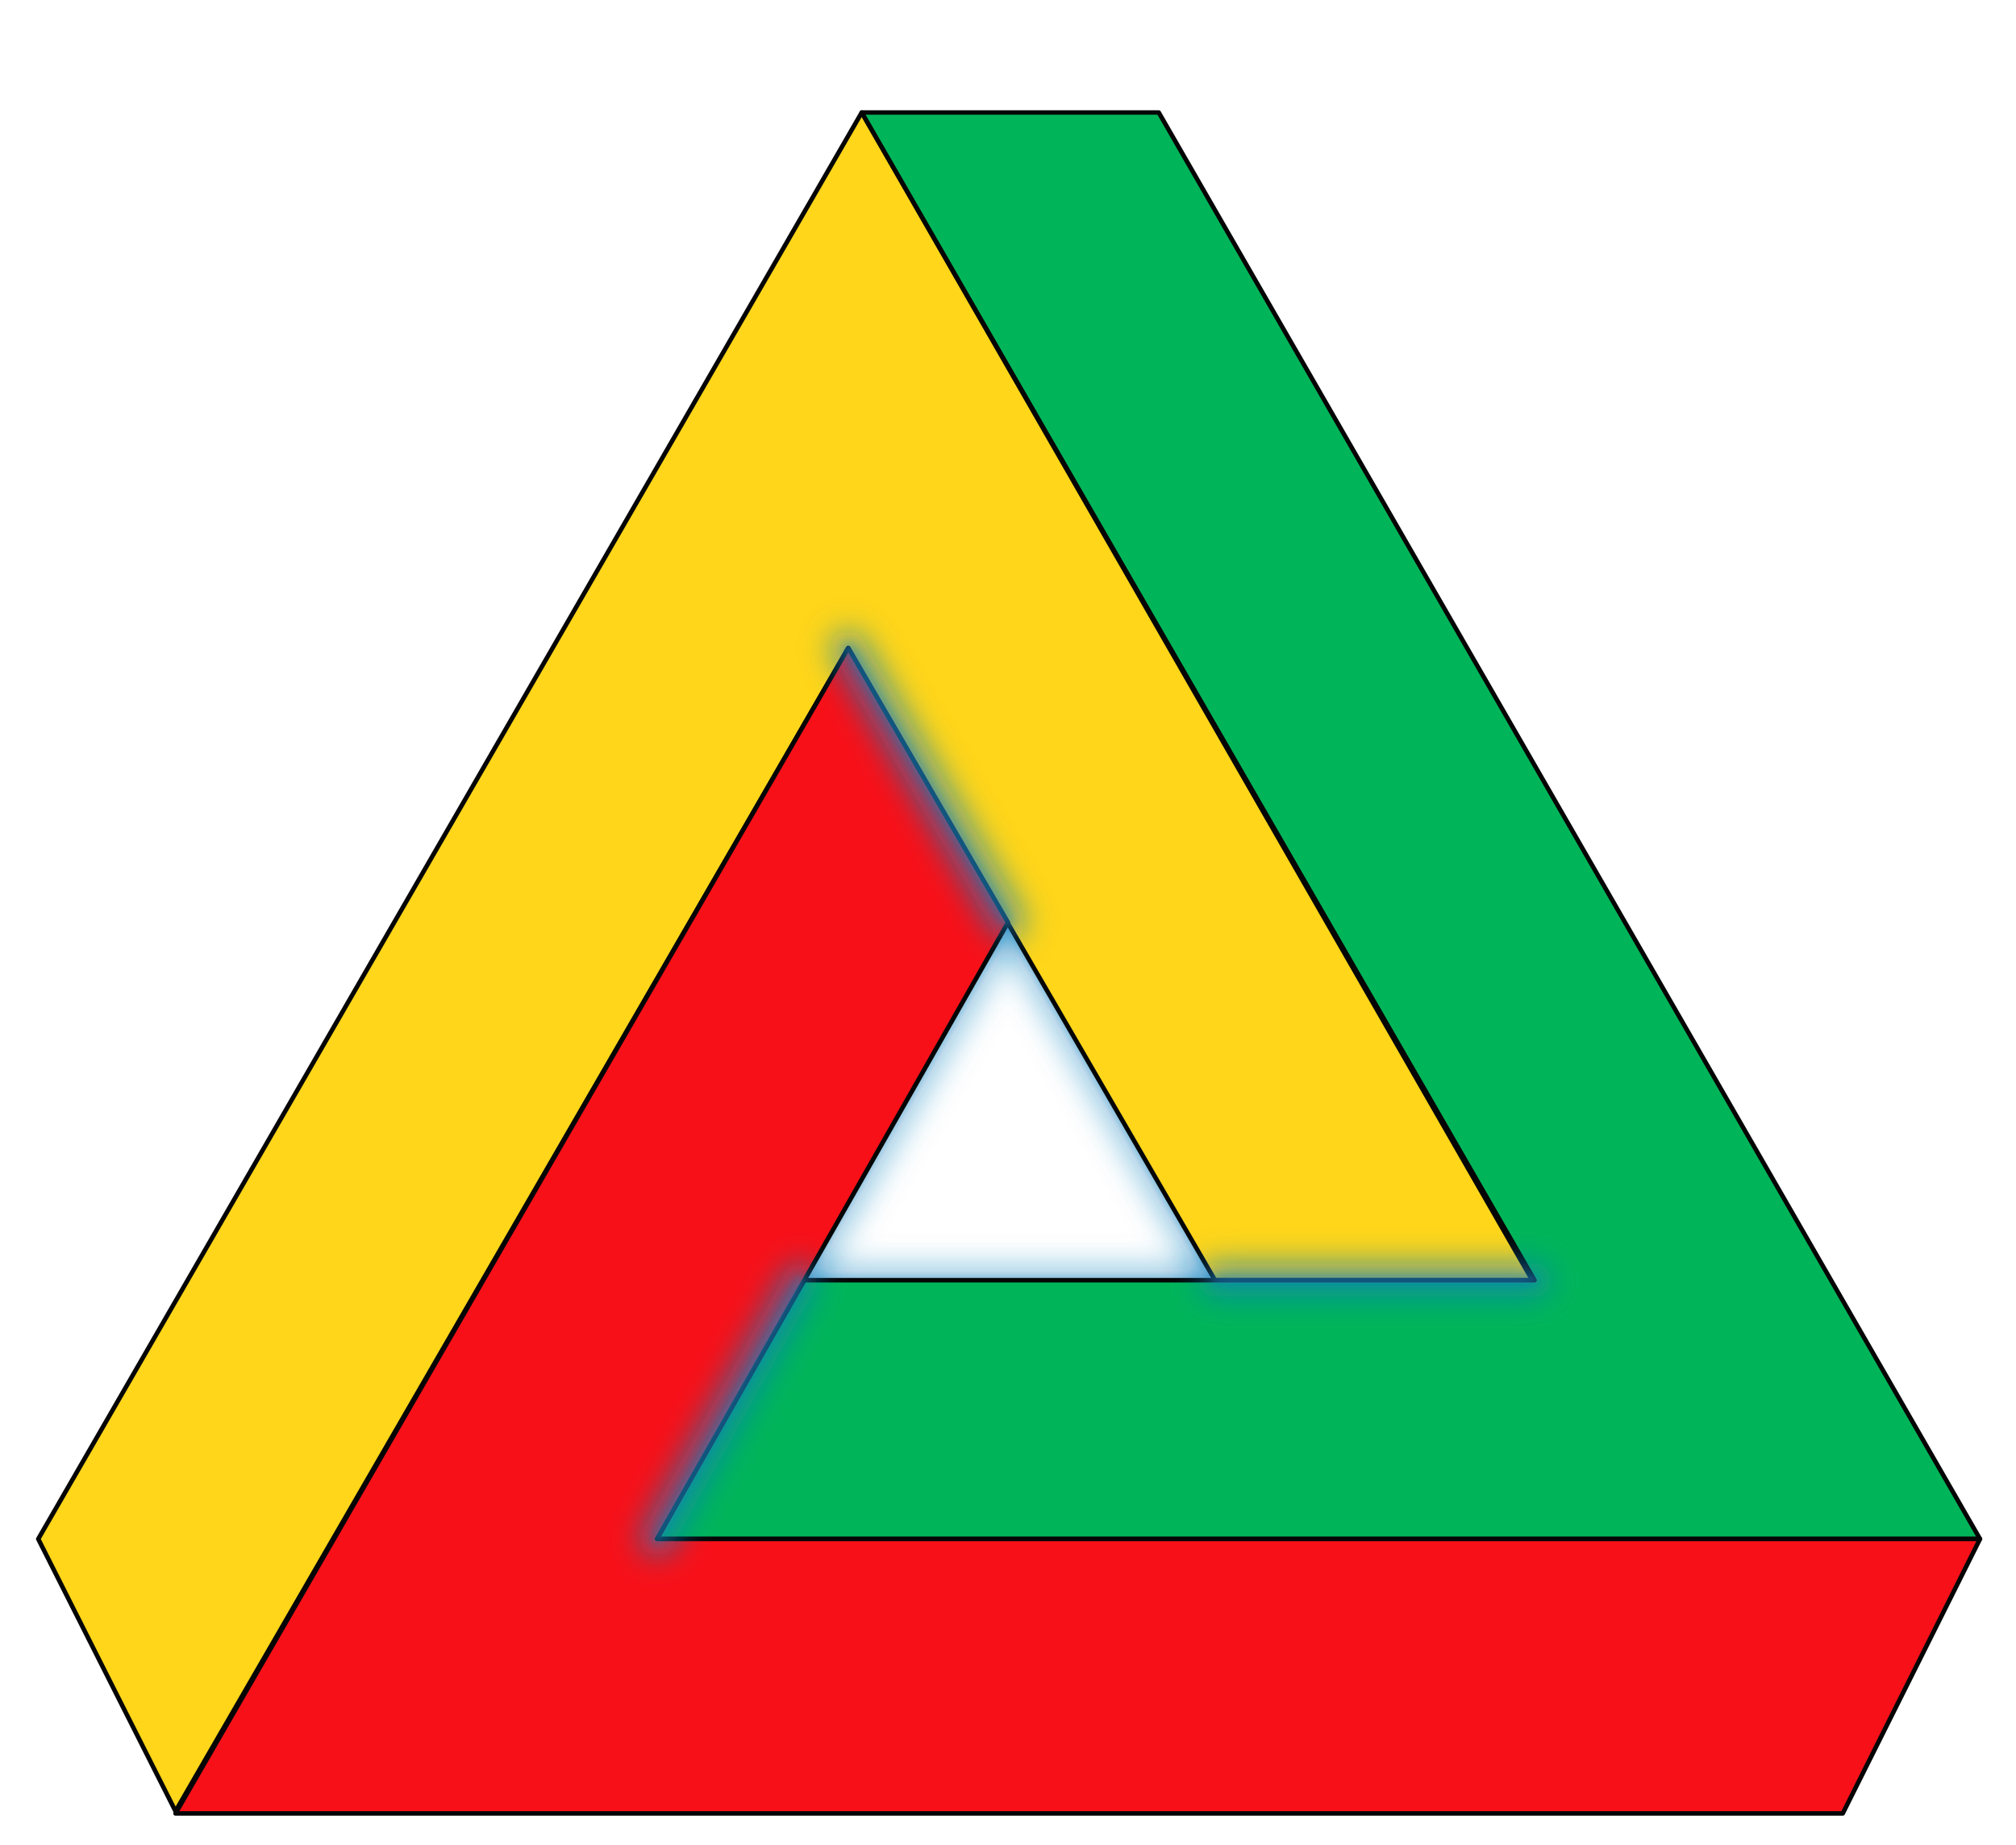
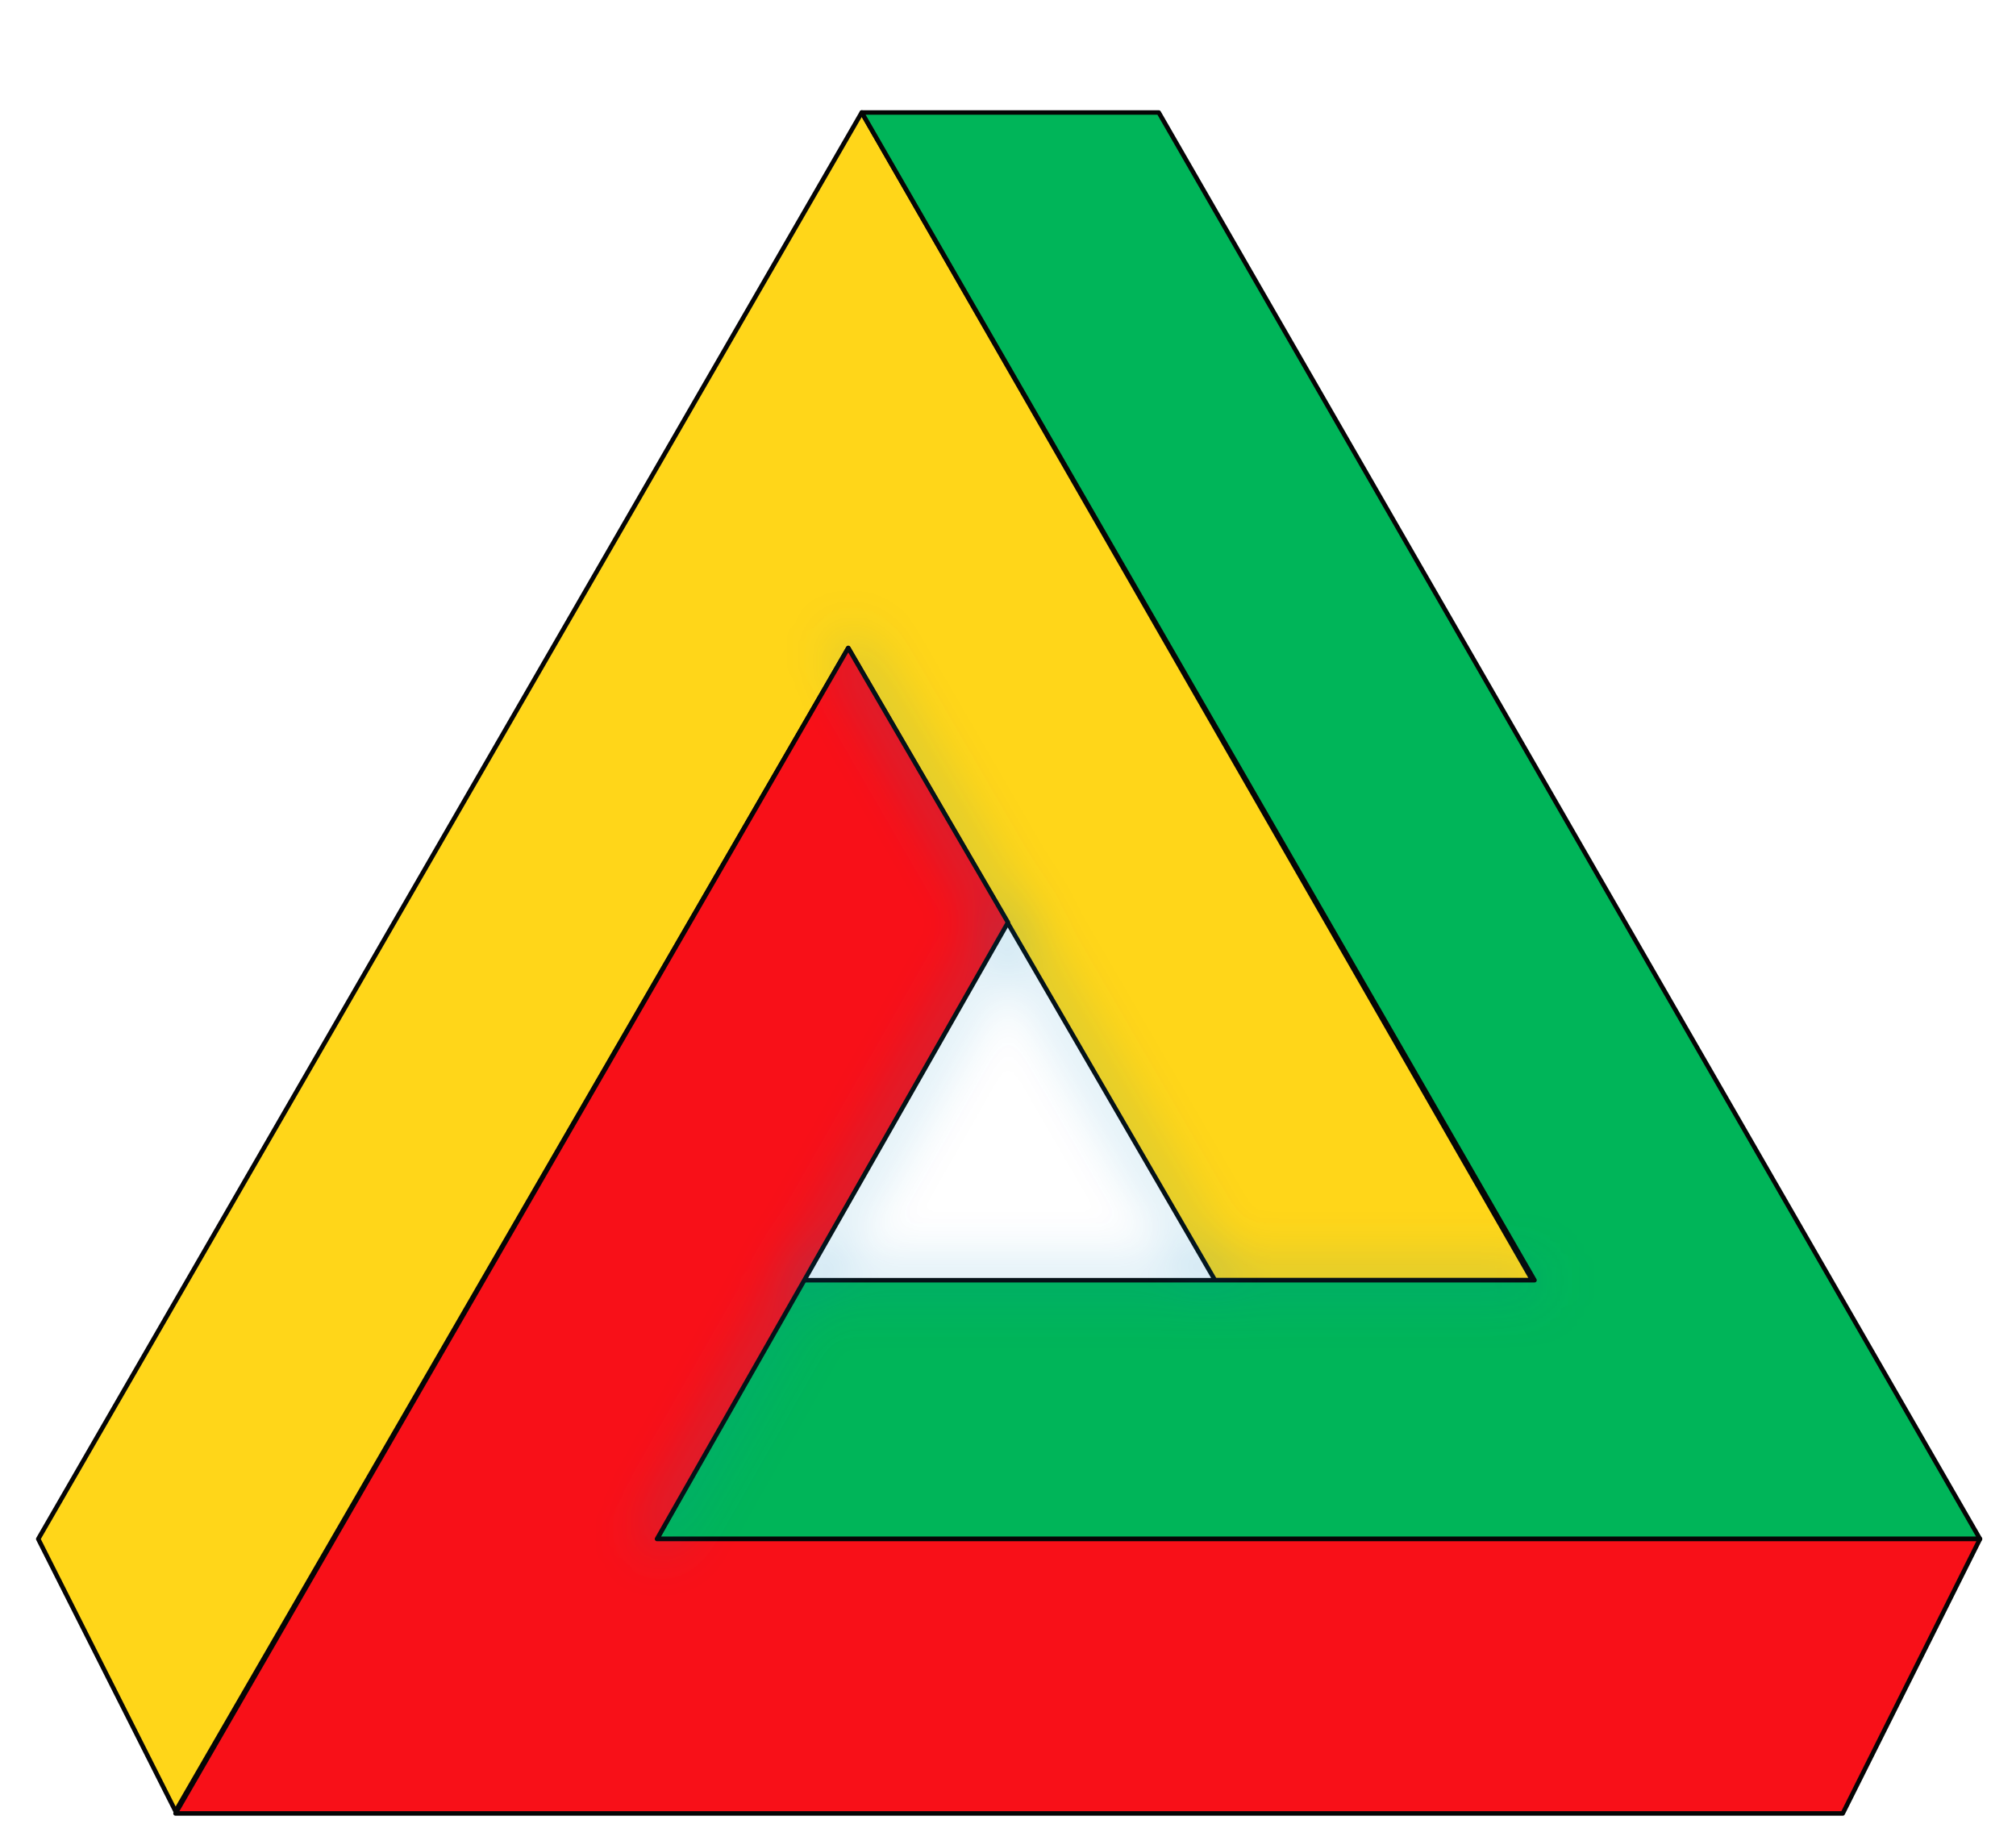
<svg xmlns="http://www.w3.org/2000/svg" viewBox="0 0 896 820" role="img" aria-labelledby="title desc">
  <defs>
-     <clipPath id="inner-void">
-       <path d="M 448 410 L 540 569 L 356 569 Z" />
-     </clipPath>
-     <filter id="soft-glow" x="-80%" y="-80%" width="260%" height="260%">
-       <feGaussianBlur stdDeviation="7" />
-     </filter>
-     <filter id="edge-glow" x="-80%" y="-80%" width="260%" height="260%">
-       <feGaussianBlur stdDeviation="2" />
+     <filter id="soft-glow" x="-100%" y="-100%" width="300%" height="300%">
+       <feGaussianBlur stdDeviation="12" />
    </filter>
    <style>
      .face { stroke: #050505; stroke-width: 2; stroke-linejoin: round; }
      
    </style>
  </defs>
-   <g id="inner-edge-glow" class="cycle-glow" clip-path="url(#inner-void)" fill="none" stroke="#0A7FBE" stroke-linecap="round">
-     <g stroke-width="10" stroke-opacity="0.55" filter="url(#soft-glow)">
-       <path d="M 448 410 L 356 569" />
-       <path d="M 448 410 L 540 569" />
-       <path d="M 356 569 L 540 569" />
-     </g>
-     <g stroke-width="3" stroke-opacity="0.45" filter="url(#edge-glow)">
-       <path d="M 448 410 L 356 569" />
-       <path d="M 448 410 L 540 569" />
-       <path d="M 356 569 L 540 569" />
-     </g>
-   </g>
  <path id="left" class="face cycle-left" fill="#FFD619" d="M 383 50 L 681 569 L 540 569 L 377 288 L 78 805 L 17 684 Z" />
  <path id="right" class="face cycle-right" fill="#00B559" d="M 383 50 L 515 50 L 880 684 L 292 684 L 356 569 L 682 569 Z" />
  <path id="base" class="face cycle-base" fill="#F81018" d="M 377 288 L 448 410 L 292 684 L 880 684 L 819 806 L 78 806 Z" />
-   <g id="extended-edge-glow" class="cycle-glow" fill="none" stroke="#0A7FBE" stroke-linecap="round">
-     <g stroke-width="15" stroke-opacity="0.70" filter="url(#soft-glow)">
-       <path d="M 356 569 L 292 684" />
-       <path d="M 377 288 L 448 410" />
-       <path d="M 540 569 L 682 569" />
-     </g>
-     <g stroke-width="3" stroke-opacity="0.52" filter="url(#edge-glow)">
-       <path d="M 356 569 L 292 684" />
-       <path d="M 377 288 L 448 410" />
-       <path d="M 540 569 L 682 569" />
-     </g>
+   <g id="hidden-face-glow" class="cycle-glow" fill="none" stroke="#0A7FBE" stroke-linecap="round" stroke-width="7" stroke-opacity="0.40" filter="url(#soft-glow)">
+     <path d="M 448 410 L 292 684" />
+     <path d="M 377 288 L 540 569" />
+     <path d="M 356 569 L 682 569" />
  </g>
</svg>
